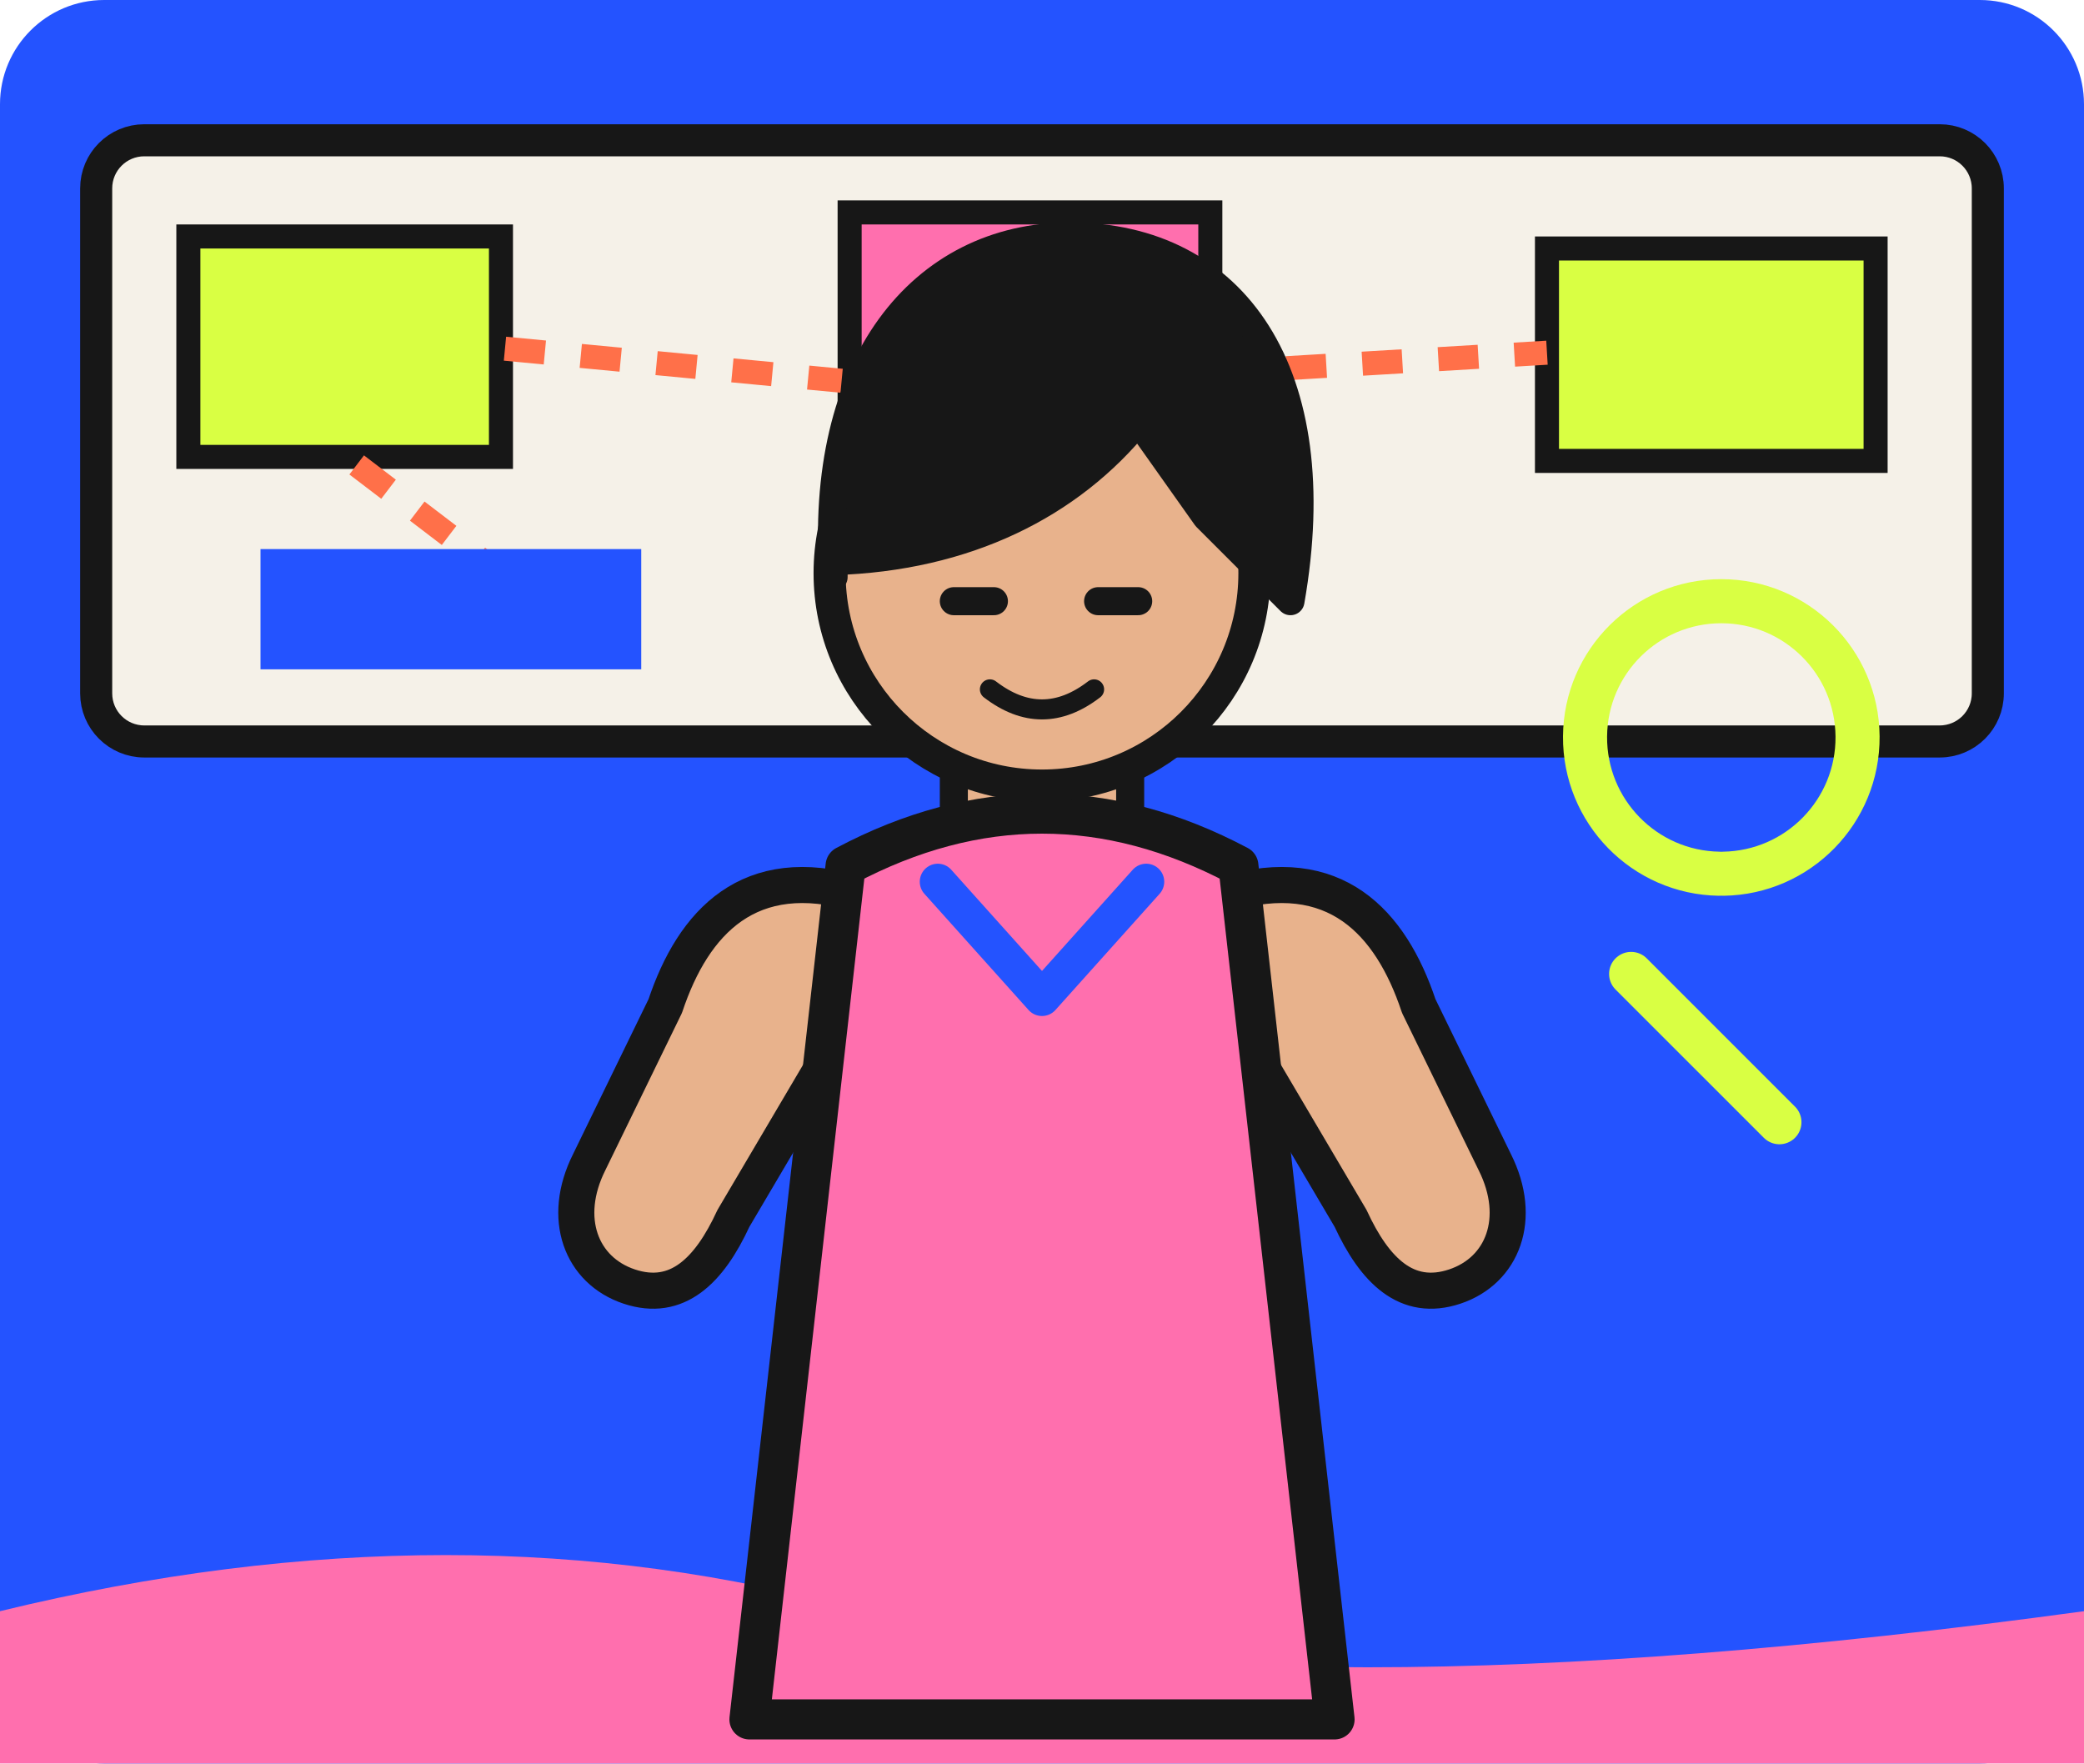
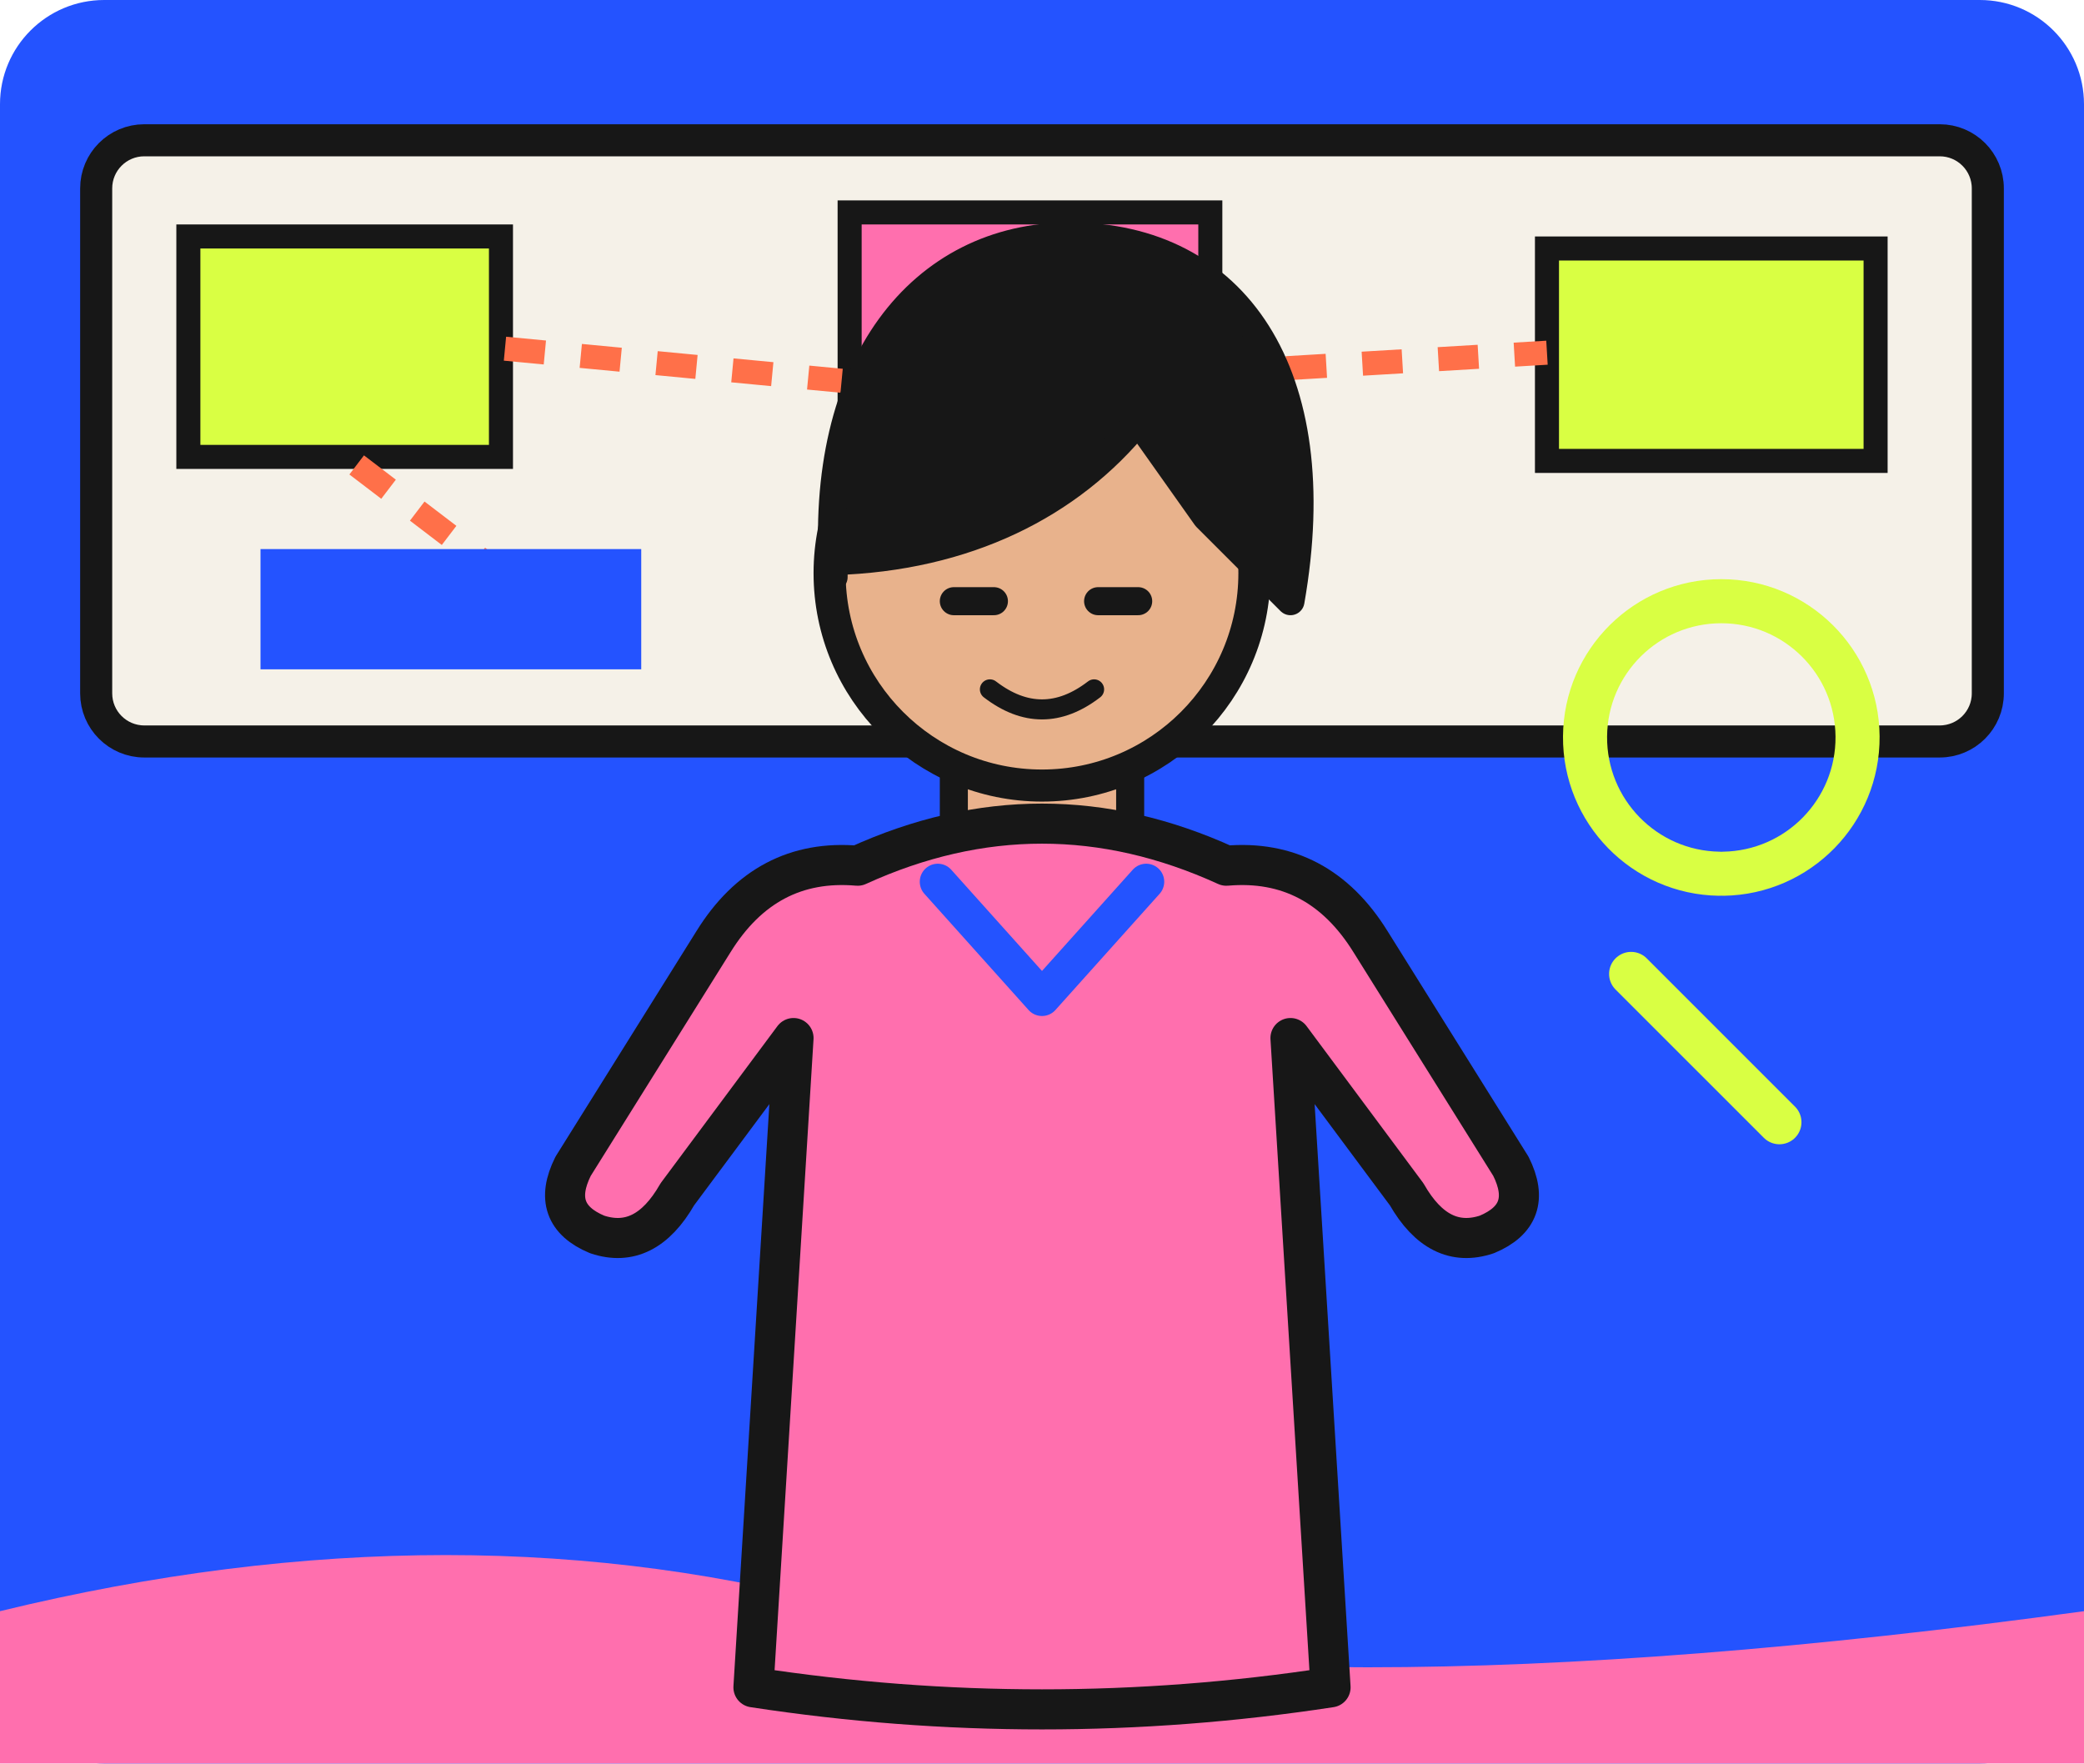
<svg xmlns="http://www.w3.org/2000/svg" viewBox="0 0 520 440" role="img">
  <rect width="520" height="440" rx="26" fill="#2453FF" />
  <rect x="24" y="35" width="472" height="150" rx="12" fill="#F5F1E8" stroke="#171717" stroke-width="8" />
  <rect x="47" y="59" width="78" height="55" fill="#D9FF43" stroke="#171717" stroke-width="6" />
  <rect x="212" y="53" width="90" height="63" fill="#FF6FAE" stroke="#171717" stroke-width="6" />
  <rect x="386" y="62" width="82" height="53" fill="#D9FF43" stroke="#171717" stroke-width="6" />
  <path d="M126 87l84 8m92-2 84-5M89 116l59 45m165-48-51 42" stroke="#FF7049" stroke-width="6" stroke-dasharray="10 9" />
  <rect x="65" y="137" width="95" height="30" fill="#2453FF" />
  <path d="M430 218a34 34 0 1 0-1 0m-22 25 37 37" fill="none" stroke="#D9FF43" stroke-width="11" stroke-linecap="round" stroke-linejoin="round" />
  <path d="M0 402q115-28 215 0t305 0v38H0z" fill="#FF6FAE" />
  <g stroke="#171717" stroke-linecap="round" stroke-linejoin="round">
-     <path d="M214 223C187 215 173 230 166 251l-19 39c-7 14-2 27 10 31 12 4 20-4 26-17l23-39 19-8" fill="#E8B28C" stroke-width="9" />
-     <path d="M306 223c27-8 41 7 48 28l19 39c7 14 2 27-10 31-12 4-20-4-26-17l-23-39-19-8" fill="#E8B28C" stroke-width="9" />
-     <path d="M238 181h44v50h-44z" fill="#E8B28C" stroke-width="7" />
-     <path d="M211 216q49-26 98 0l24 213H187z" fill="#FF6FAE" stroke-width="10" />
+     <path d="M238 181h44v49h-44z" fill="#EAB28D" stroke-width="7" />
+     <path d="M214 216Q191 214 178 235L143 291Q137 303 149 308Q161 312 169 298L198 259L188 421Q260 432 332 421L322 259L351 298Q359 312 371 308Q383 303 377 291L342 235Q329 214 306 216Q260 195 214 216Z" fill="#FF6FAE" stroke-width="10" />
    <path d="m234 220 26 29 26-29" fill="none" stroke="#2453FF" stroke-width="9" />
    <circle cx="260" cy="143" r="53" fill="#E8B28C" stroke-width="8" />
    <path d="M208 144c-4-53 22-85 59-85 41 0 65 34 55 91l-21-21-17-24c-17 21-43 34-76 35z" fill="#171717" stroke="#171717" stroke-width="7" />
    <path d="M238 150h10m26 0h10" fill="none" stroke-width="7" />
    <path d="M247 172q13 10 26 0" fill="none" stroke-width="5" />
  </g>
</svg>
